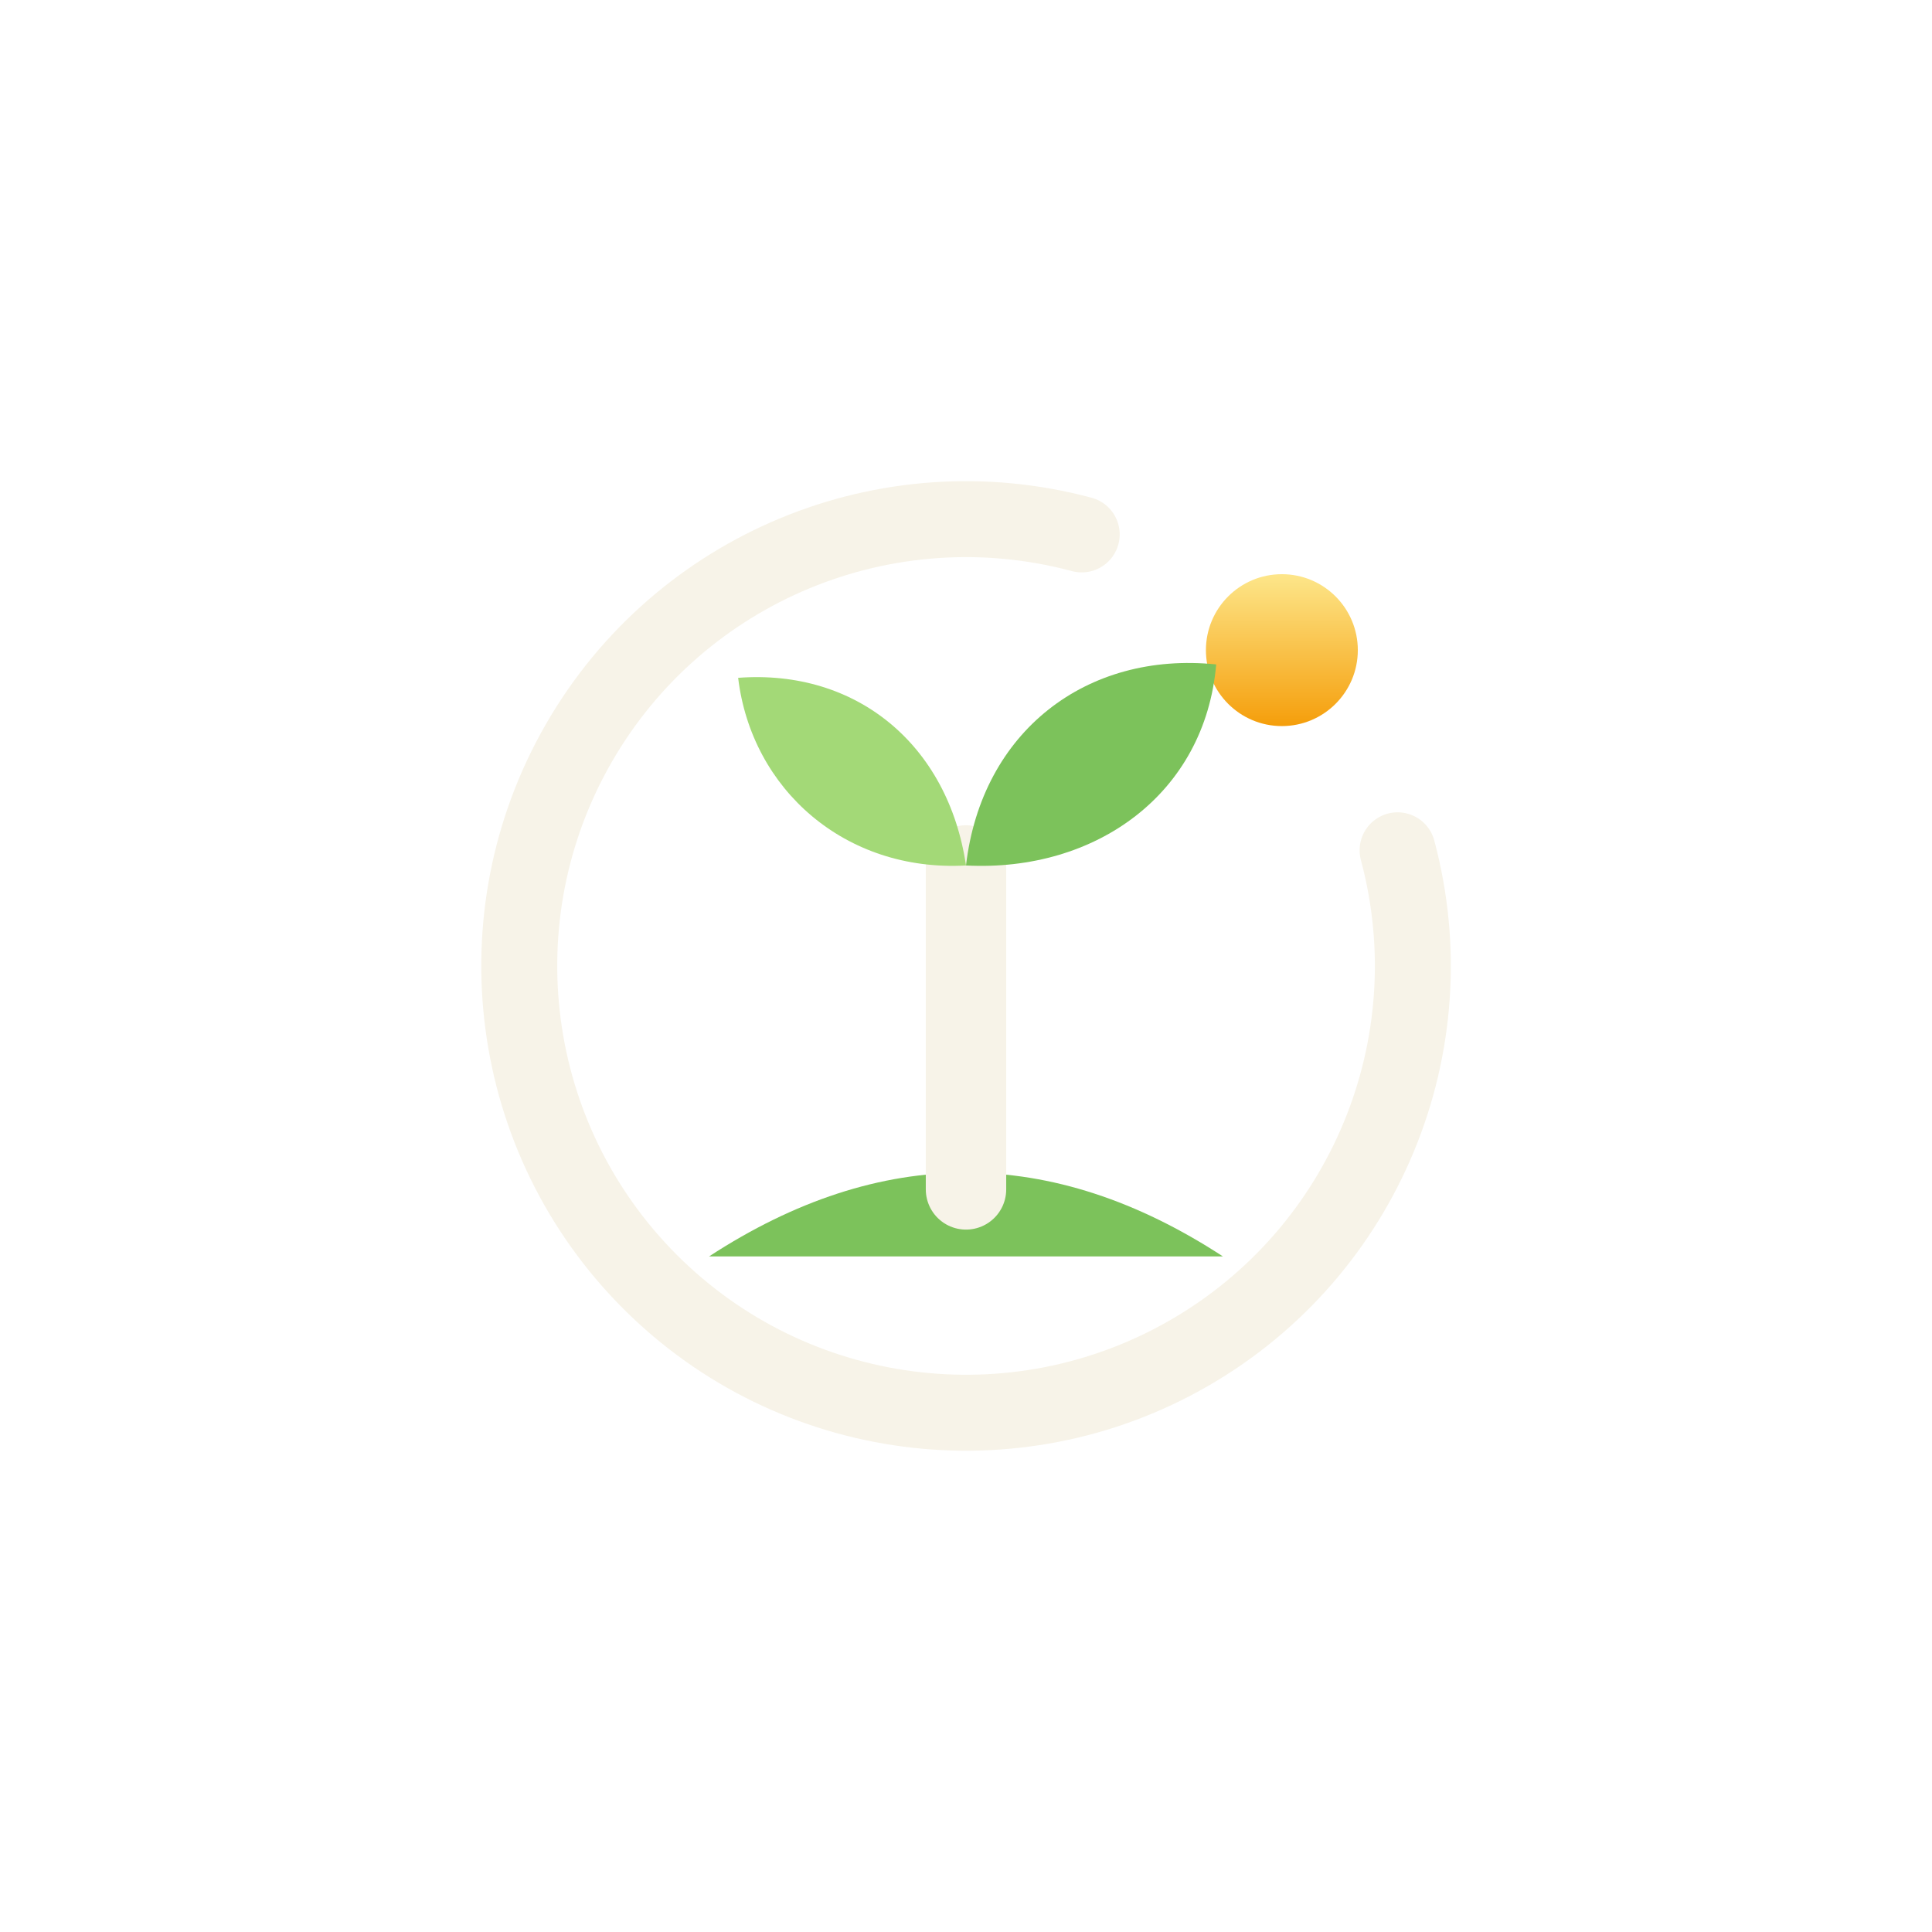
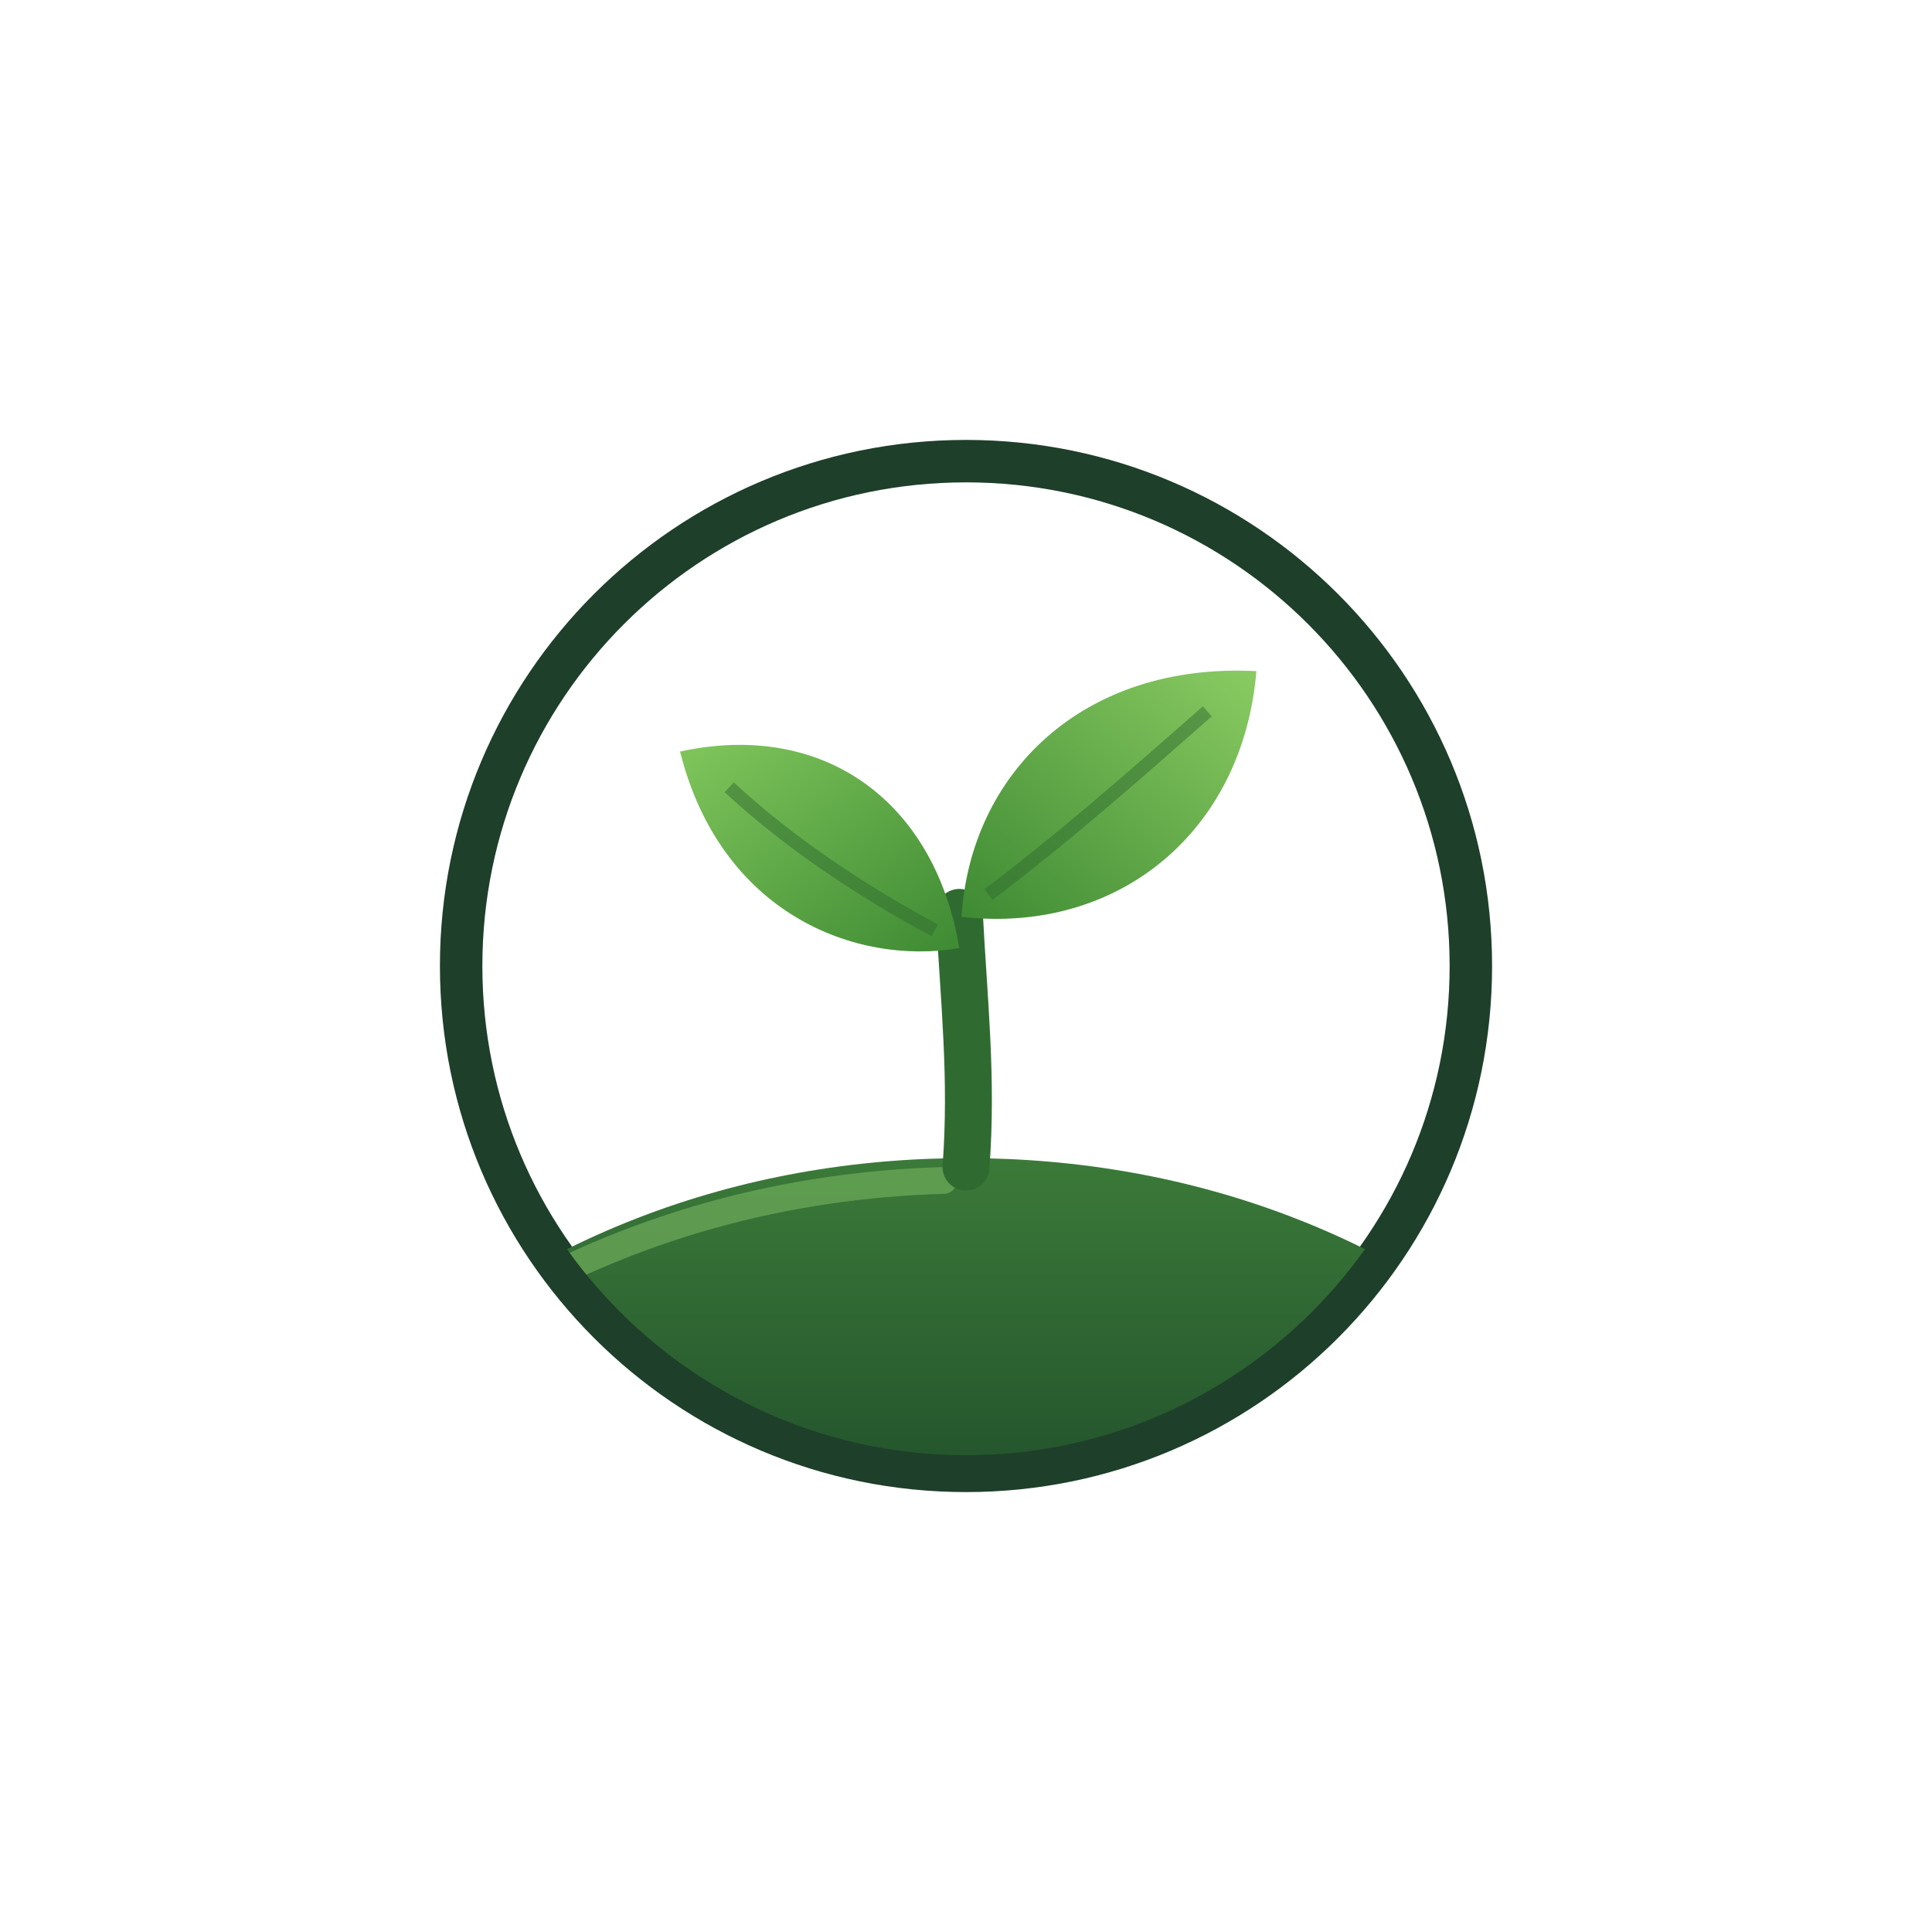
<svg xmlns="http://www.w3.org/2000/svg" width="1024" height="1024" viewBox="0 0 64 64">
  <defs>
-     <linearGradient id="sun" x1="0" y1="0" x2="0" y2="1">
-       <stop offset="0" stop-color="#FDE68A" />
-       <stop offset="1" stop-color="#F59E0B" />
+     <clipPath id="in">
+       <circle cx="32" cy="32" r="21.9" />
+     </clipPath>
+     <linearGradient id="hill" x1="0" y1="0" x2="0" y2="1">
+       <stop offset="0" stop-color="#3B7A39" />
+       <stop offset="1" stop-color="#1B4628" />
+     </linearGradient>
+     <linearGradient id="leafL" x1="1" y1="1" x2="0" y2="0">
+       <stop offset="0" stop-color="#3E8A33" />
+       <stop offset="1" stop-color="#80C65C" />
+     </linearGradient>
+     <linearGradient id="leafR" x1="0" y1="1" x2="1" y2="0">
+       <stop offset="0" stop-color="#3E8A33" />
+       <stop offset="1" stop-color="#8ACB62" />
    </linearGradient>
  </defs>
-   <g transform="translate(32 32) scale(0.74) translate(-32 -32) translate(0 -1)">
-     <path d="M51.32 27.82 A20 20 0 1 1 37.18 13.68" fill="none" stroke="#F7F3E8" stroke-width="3.4" stroke-linecap="round" />
-     <circle cx="46.14" cy="18.86" r="3.4" fill="url(#sun)" />
-     <path d="M20.5 46 Q32 38.5 43.5 46 Z" fill="#7CC25B" />
-     <path d="M32 43 L32 28.5" stroke="#F7F3E8" stroke-width="3.6" stroke-linecap="round" />
-     <path d="M32 28.5 C26.6 28.8 22.4 25.1 21.8 20.1 C27.1 19.7 31.2 23.1 32 28.5 Z" fill="#A3D977" />
-     <path d="M32 28.5 C32.7 22.5 37.4 18.9 43.2 19.5 C42.7 25.3 37.8 28.8 32 28.5 Z" fill="#7CC25B" />
+   <g transform="translate(32 32) scale(0.74) translate(-32 -32)">
+     <circle cx="32" cy="32" r="22.6" fill="none" stroke="#1E3F2A" stroke-width="1.9" />
+     <g clip-path="url(#in)">
+       <path d="M4 52 C12 44 22 40.6 32 40.6 C42 40.6 52 44 60 52 V60 H4 Z" fill="url(#hill)" />
+       <path d="M10.5 47.5 C17 43.6 24 41.8 31 41.6" fill="none" stroke="#6BA858" stroke-width="1.2" stroke-linecap="round" opacity="0.75" />
+     </g>
+     <path d="M32 41 C32.3 37 31.9 33.5 31.7 29.6" fill="none" stroke="#2F6B30" stroke-width="2.1" stroke-linecap="round" />
+     <path d="M31.7 31.2 C27 32 21 29.6 19.2 22.4 C25.6 21 30.6 24.6 31.7 31.2 Z" fill="url(#leafL)" />
+     <path d="M31.8 29.8 C32.2 23.4 37.2 18.4 45 18.8 C44.4 26 38.8 30.6 31.8 29.8 Z" fill="url(#leafR)" />
+     <path d="M30.6 30.4 C27.6 28.8 24.2 26.6 21.4 24" fill="none" stroke="#2F6B30" stroke-width="0.6" opacity="0.5" />
+     <path d="M33 28.8 C36.2 26.4 39.4 23.6 42.8 20.6" fill="none" stroke="#2F6B30" stroke-width="0.6" opacity="0.5" />
  </g>
</svg>
